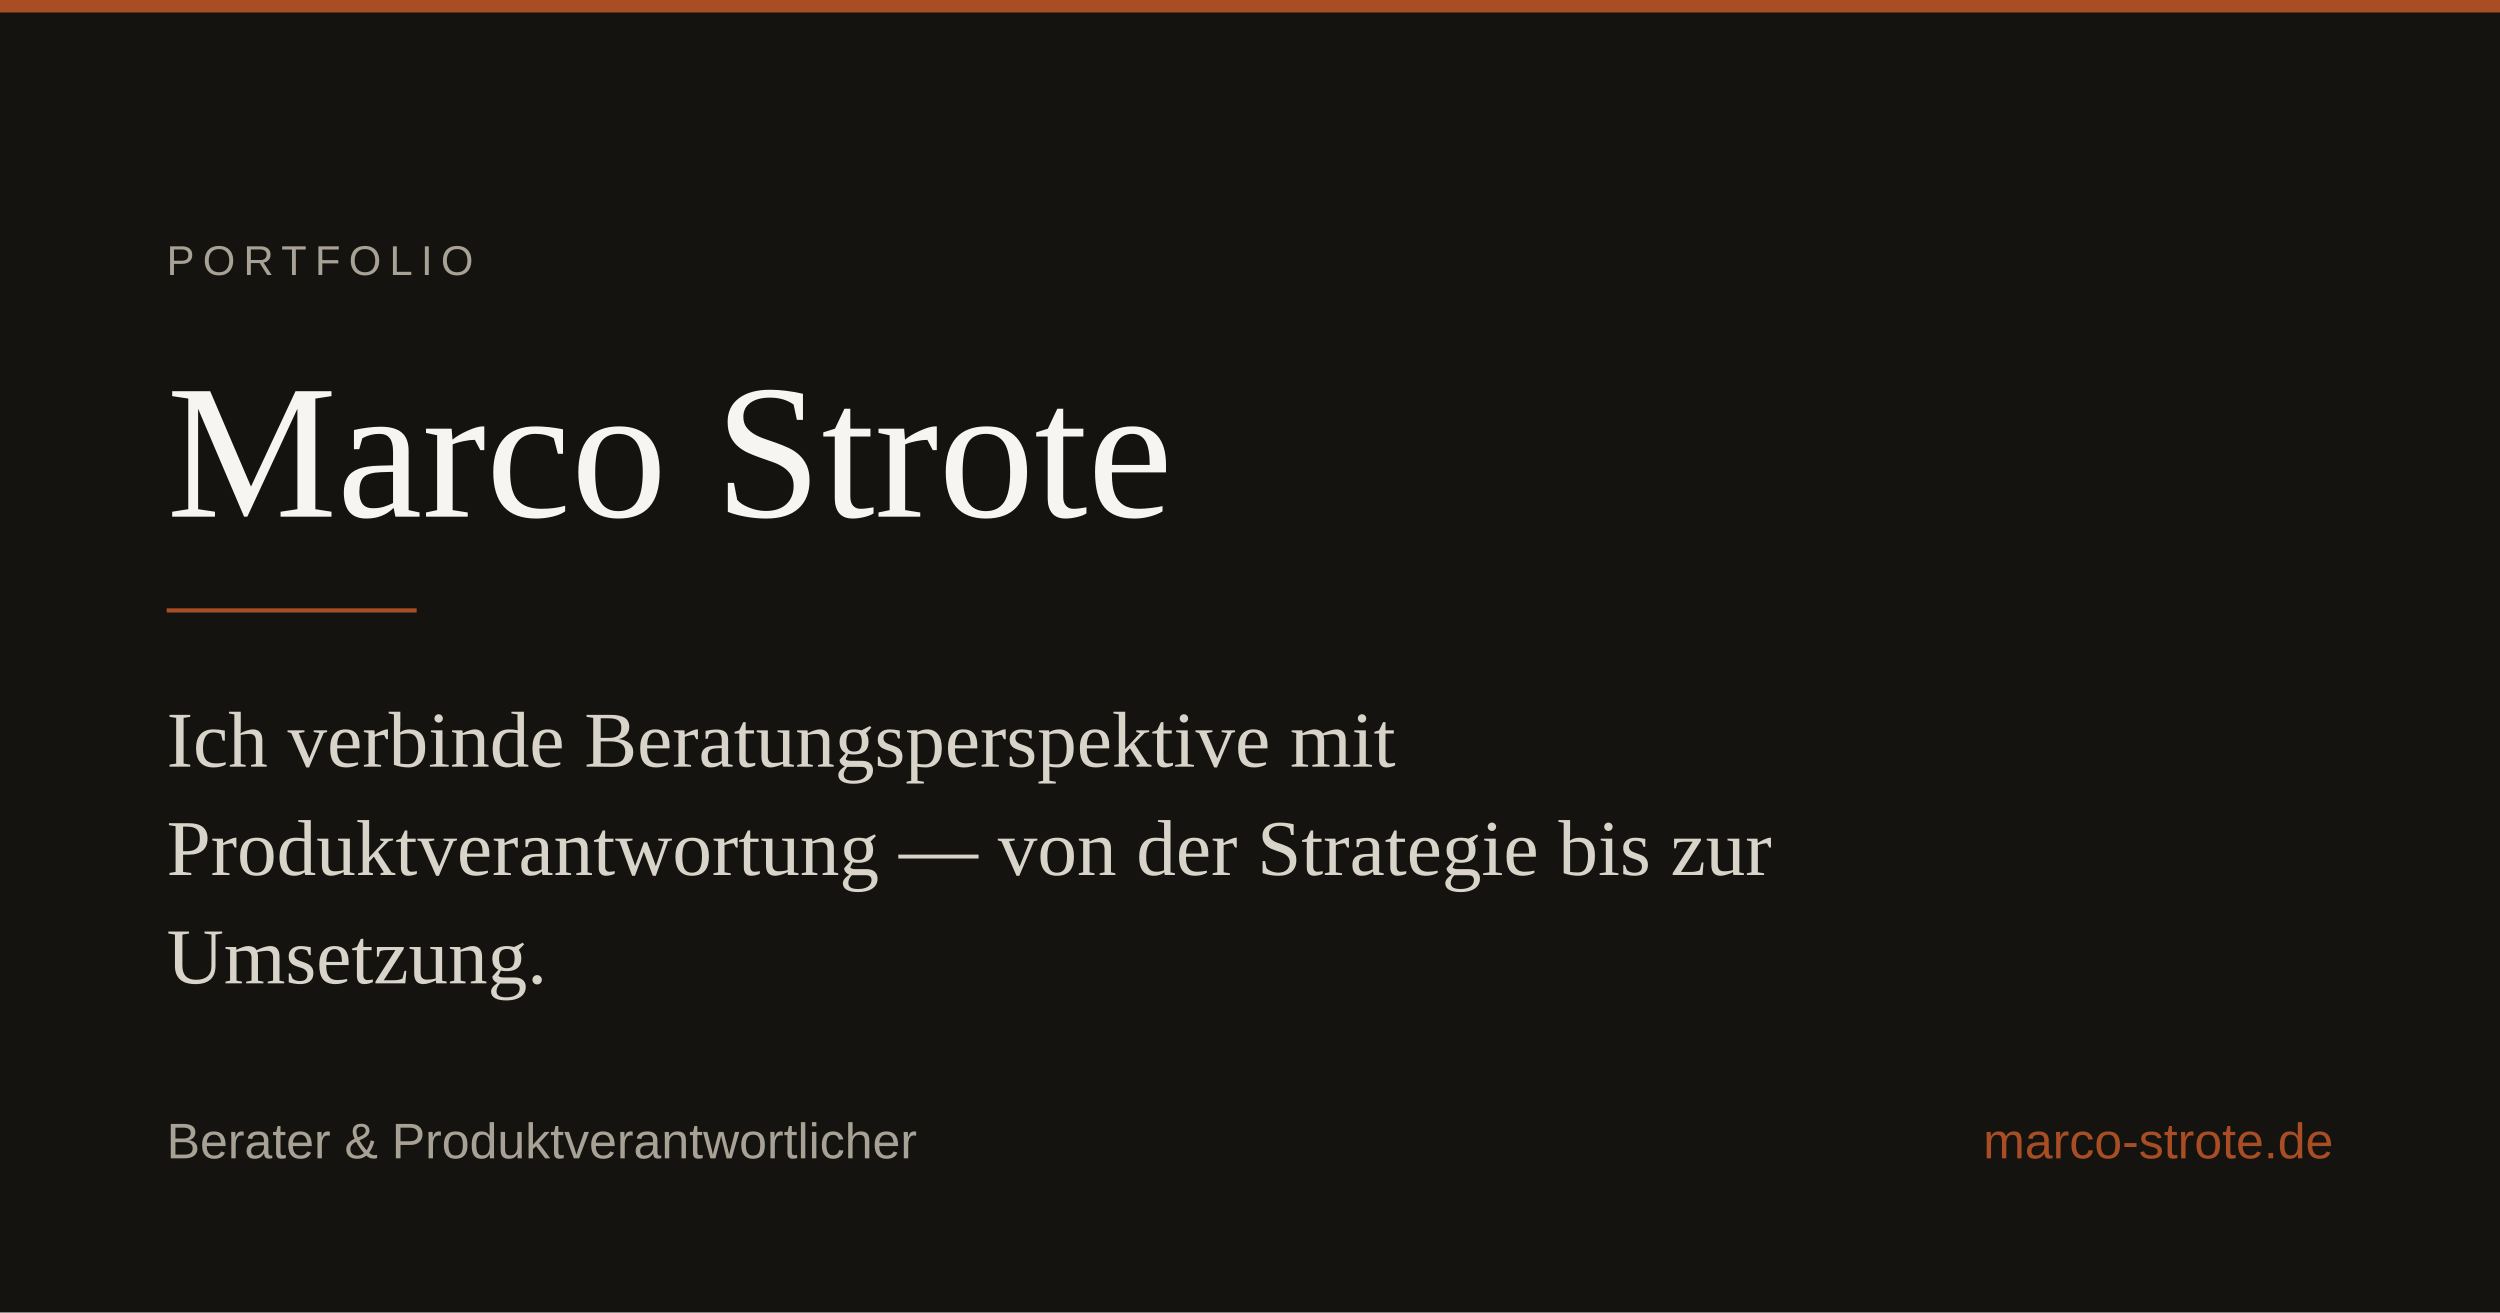
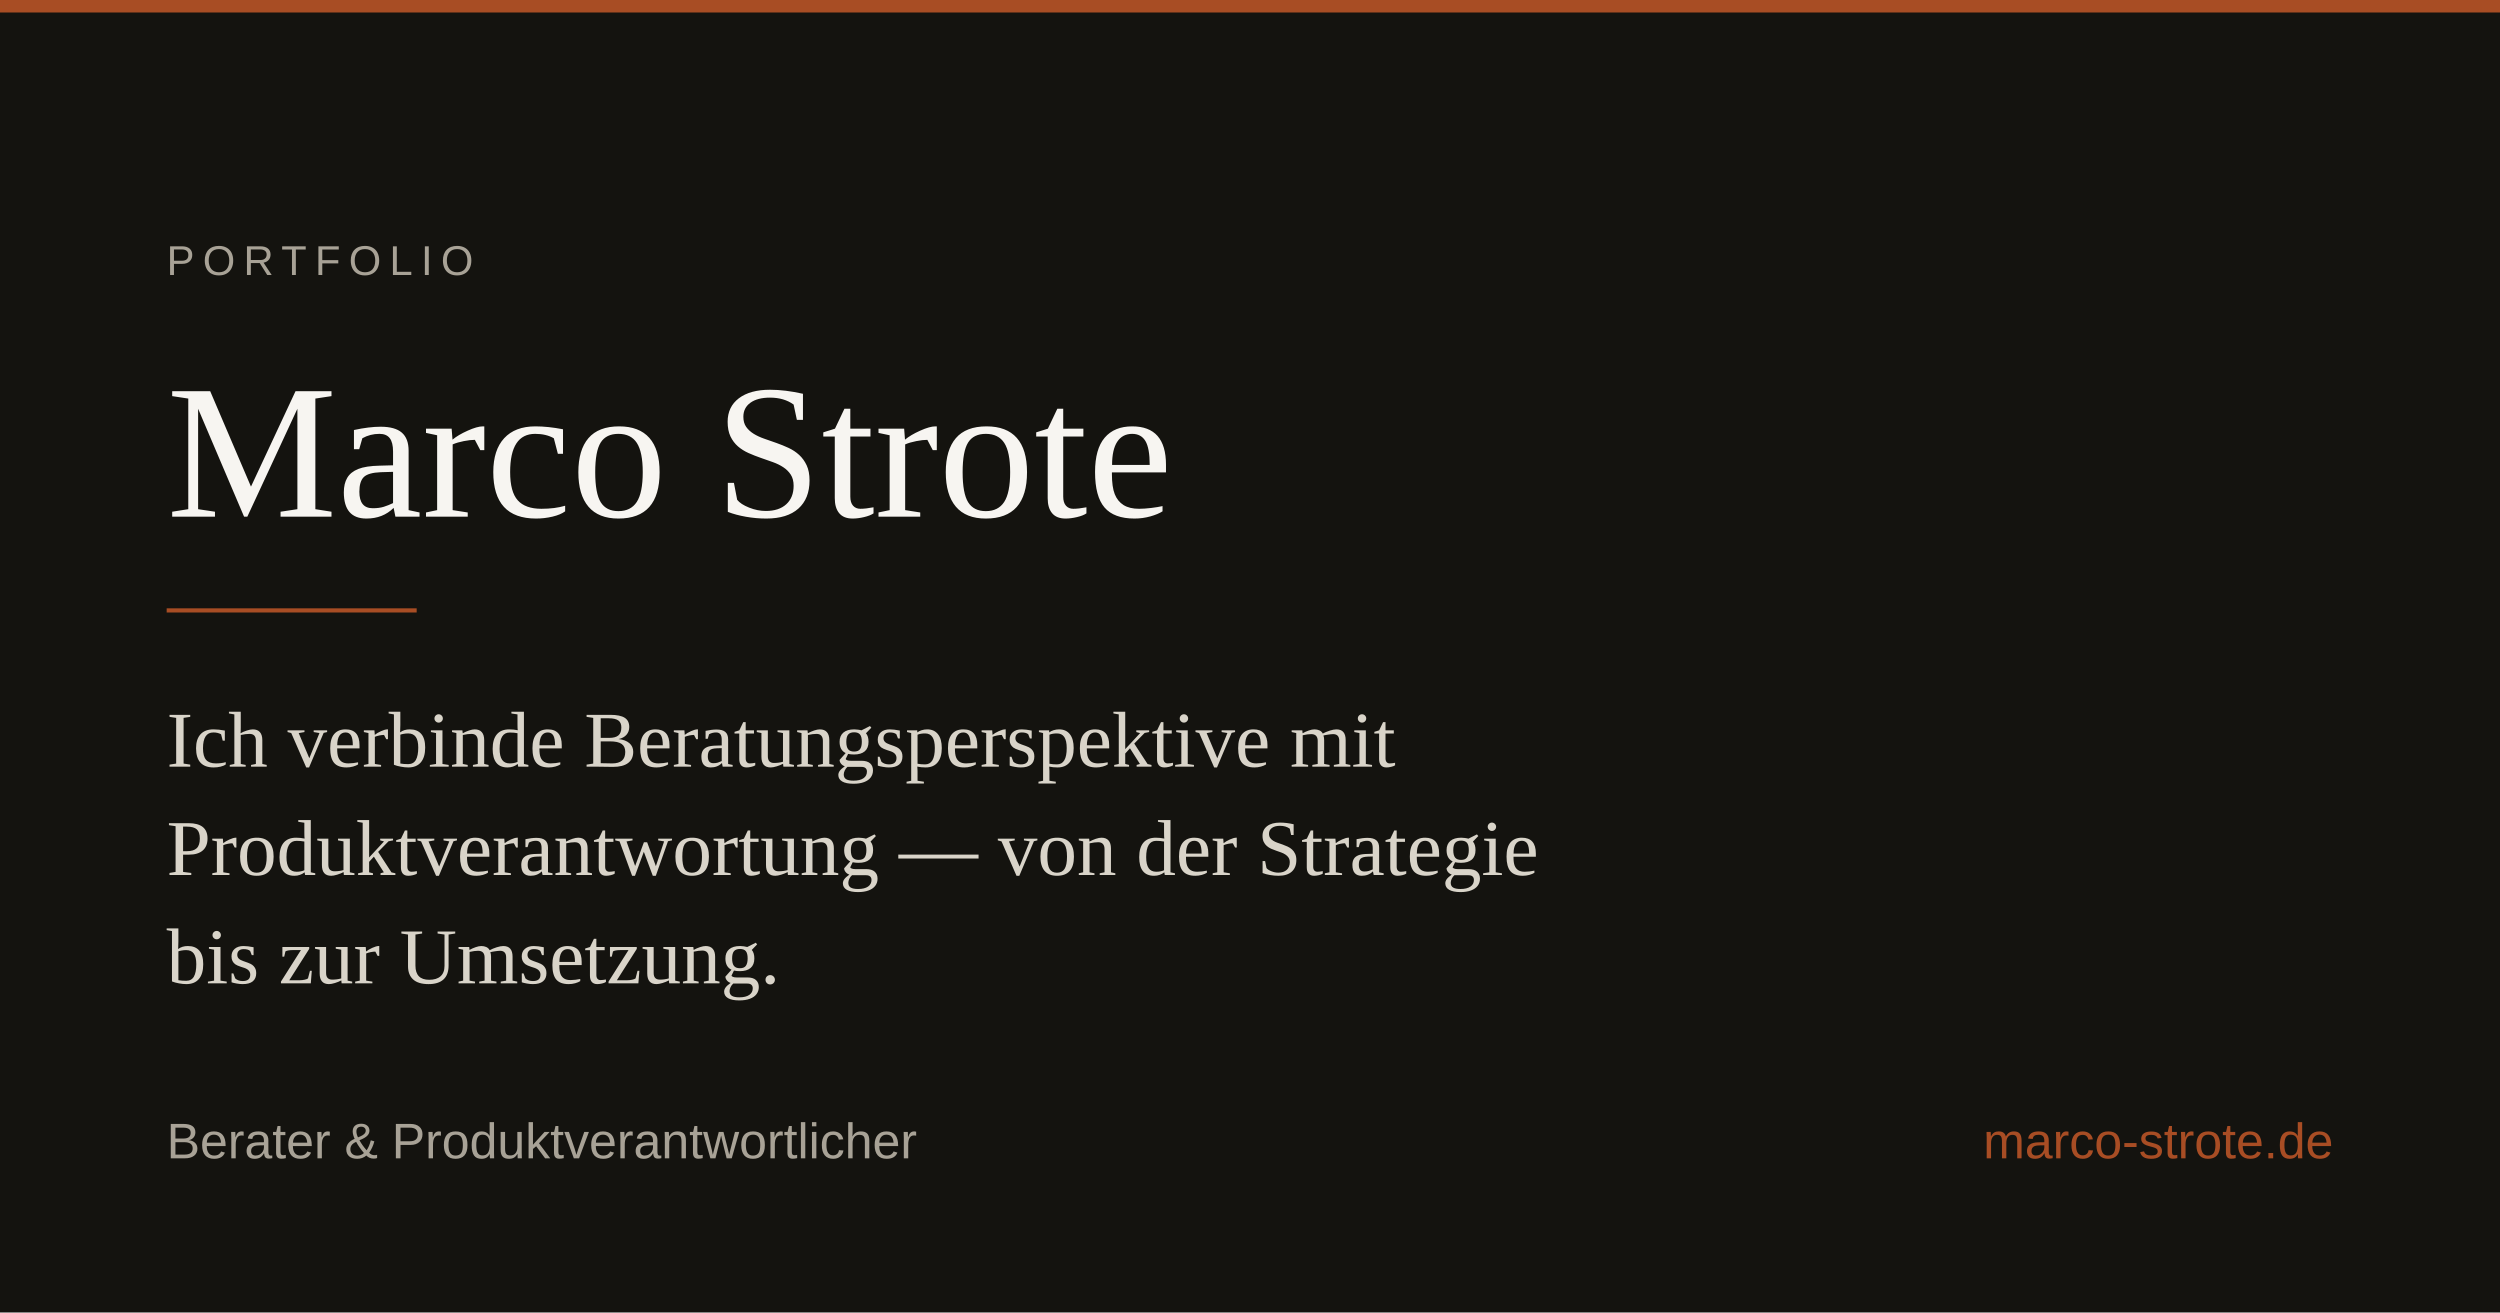
<svg xmlns="http://www.w3.org/2000/svg" width="1200" height="630" viewBox="0 0 1200 630">
+   <defs>
+     <linearGradient id="fade" x1="0" x2="1">
+       <stop offset="0" stop-color="#14130f" />
+       <stop offset="0.72" stop-color="#14130f" />
+       <stop offset="1" stop-color="#14130f" stop-opacity="0" />
+     </linearGradient>
+   </defs>
  <rect width="1200" height="630" fill="#14130f" />
  <rect x="0" y="0" width="1200" height="6" fill="#a84d24" />
  <text x="80" y="132" font-family="'Segoe UI', system-ui, Arial, Helvetica, sans-serif" font-size="20" letter-spacing="4" fill="#a8a296">PORTFOLIO</text>
  <text x="80" y="248" font-family="Georgia, 'Times New Roman', Times, serif" font-size="92" fill="#f7f5f1">Marco Strote</text>
  <rect x="80" y="292" width="120" height="2" fill="#a84d24" />
  <text x="80" y="368" font-family="Georgia, 'Times New Roman', Times, serif" font-size="38" fill="#d9d4c9">Ich verbinde Beratungsperspektive mit</text>
-   <text x="80" y="420" font-family="Georgia, 'Times New Roman', Times, serif" font-size="38" fill="#d9d4c9">Produktverantwortung — von der Strategie bis zur</text>
-   <text x="80" y="472" font-family="Georgia, 'Times New Roman', Times, serif" font-size="38" fill="#d9d4c9">Umsetzung.</text>
+   <text x="80" y="420" font-family="Georgia, 'Times New Roman', Times, serif" font-size="38" fill="#d9d4c9">Produktverantwortung — von der Strategie</text>
+   <text x="80" y="472" font-family="Georgia, 'Times New Roman', Times, serif" font-size="38" fill="#d9d4c9">bis zur Umsetzung.</text>
  <text x="80" y="556" font-family="'Segoe UI', system-ui, Arial, Helvetica, sans-serif" font-size="24" fill="#a8a296">Berater &amp; Produktverantwortlicher</text>
  <text x="1120" y="556" text-anchor="end" font-family="'Segoe UI', system-ui, Arial, Helvetica, sans-serif" font-size="24" fill="#a84d24">marco-strote.de</text>
</svg>
